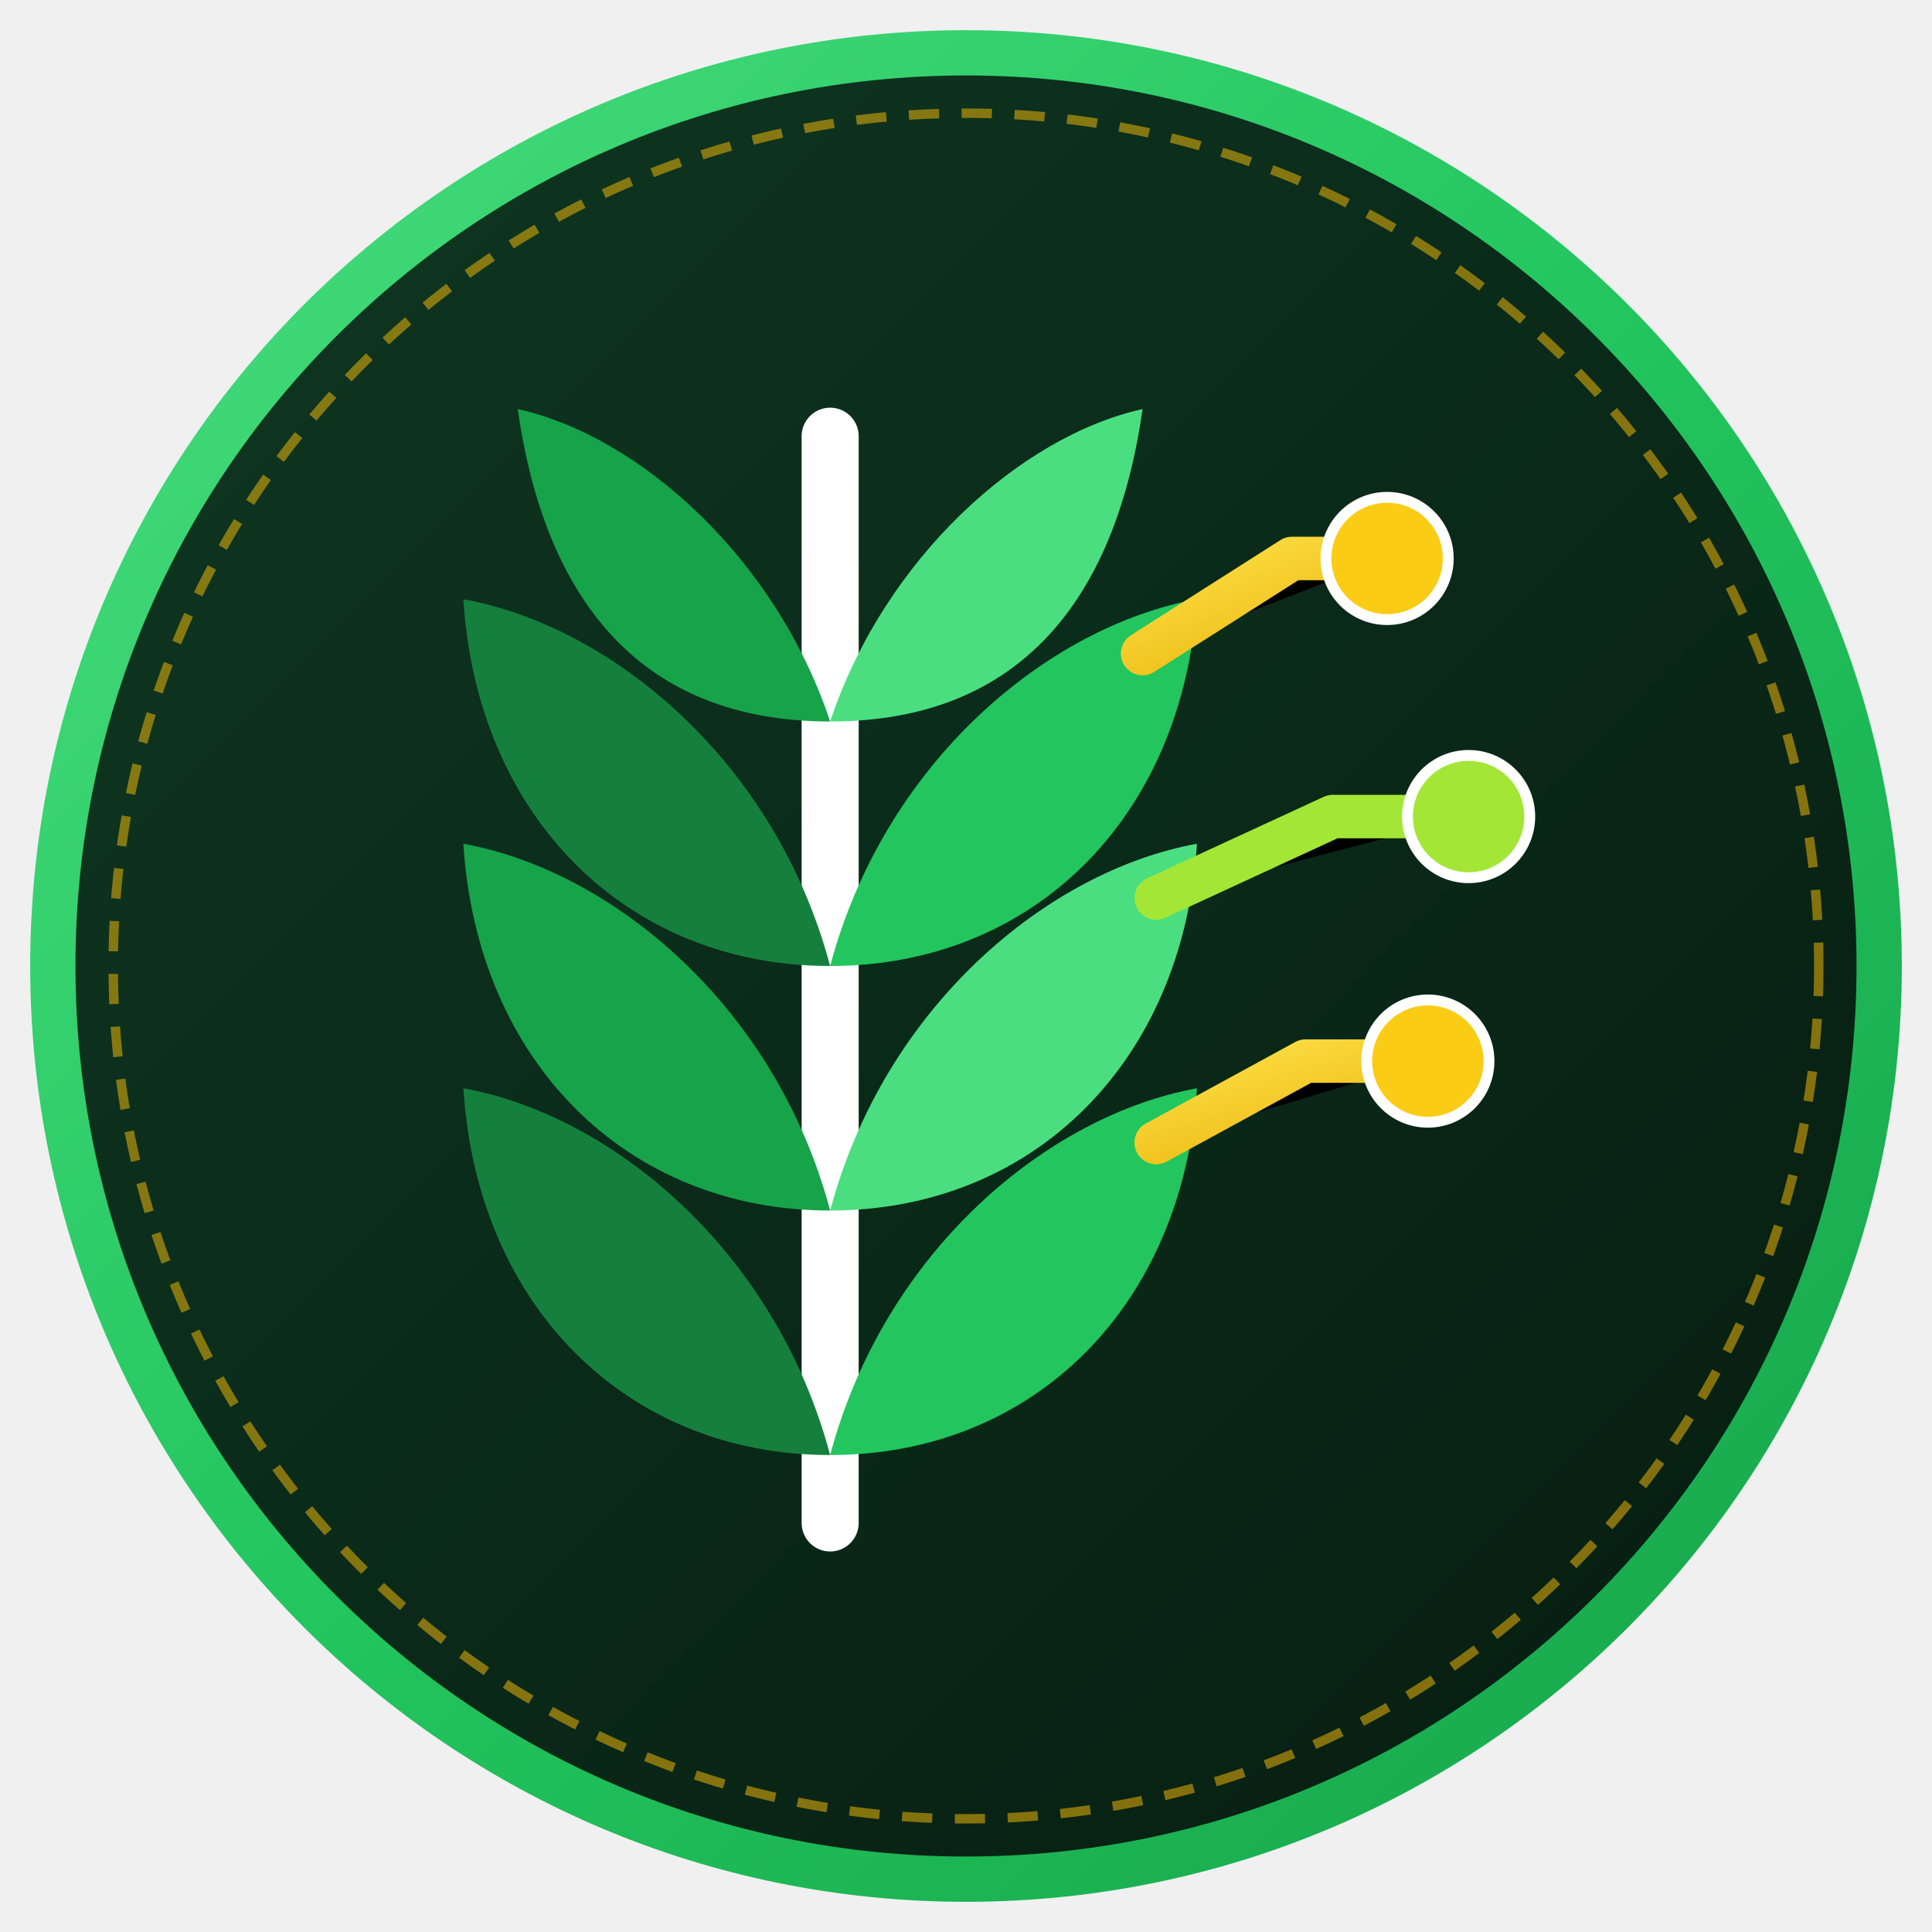
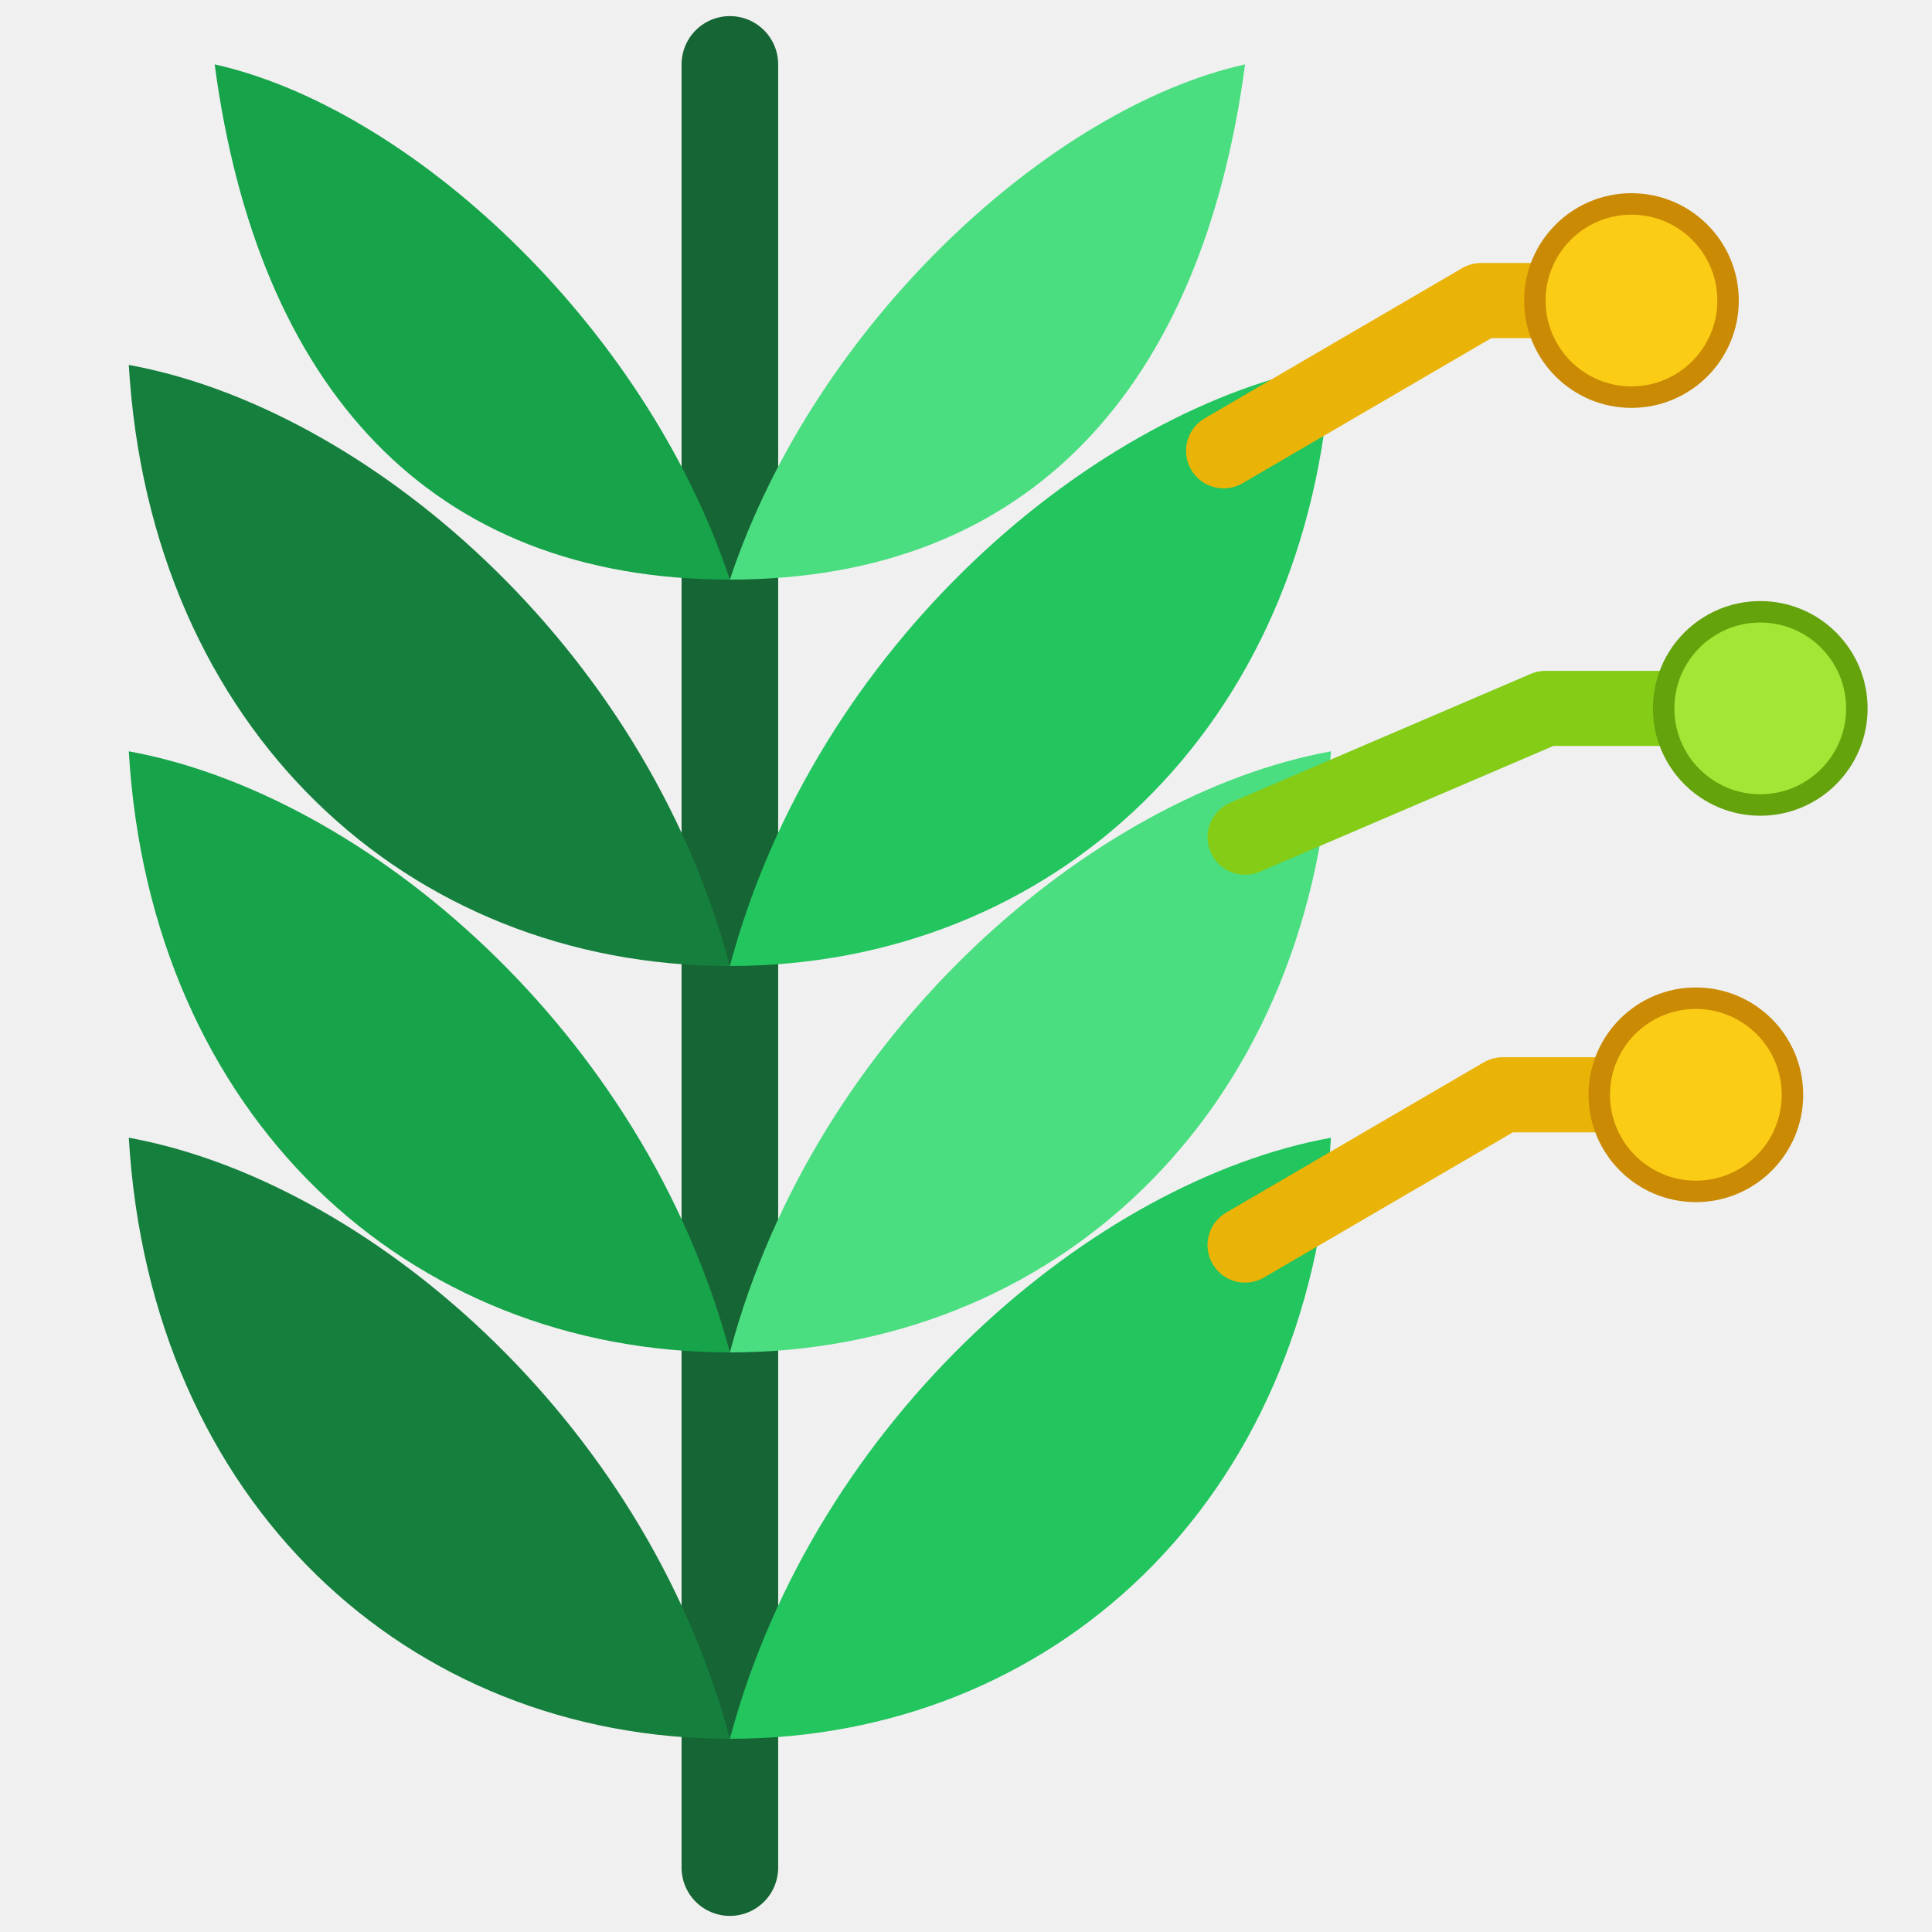
- <svg xmlns="http://www.w3.org/2000/svg" viewBox="0 0 512 512" width="512" height="512">
-   <defs>
-     <linearGradient id="mqulimaBg" x1="0%" y1="0%" x2="100%" y2="100%">
-       <stop offset="0%" stop-color="#0F3822" />
-       <stop offset="100%" stop-color="#061C10" />
-     </linearGradient>
-     <linearGradient id="mqulimaBorder" x1="0%" y1="0%" x2="100%" y2="100%">
-       <stop offset="0%" stop-color="#4ADE80" />
-       <stop offset="50%" stop-color="#22C55E" />
-       <stop offset="100%" stop-color="#16A34A" />
-     </linearGradient>
-     <linearGradient id="goldTraces" x1="0%" y1="0%" x2="100%" y2="100%">
-       <stop offset="0%" stop-color="#FDE047" />
-       <stop offset="100%" stop-color="#EAB308" />
-     </linearGradient>
-   </defs>
-   <circle cx="256" cy="256" r="248" fill="url(#mqulimaBorder)" />
-   <circle cx="256" cy="256" r="236" fill="url(#mqulimaBg)" />
-   <circle cx="256" cy="256" r="226" fill="none" stroke="#EAB308" stroke-width="2.5" stroke-dasharray="8 6" opacity="0.55" />
-   <g transform="translate(40, 61.6) scale(3.6)">
-     <path d="M 50 95 V 15" stroke="#FFFFFF" stroke-width="4.2" stroke-linecap="round" />
-     <path d="M 50 90 C 35 90, 24 79, 23 63 C 34 65, 46 75, 50 90 Z" fill="#15803D" />
-     <path d="M 50 72 C 35 72, 24 61, 23 45 C 34 47, 46 57, 50 72 Z" fill="#16A34A" />
-     <path d="M 50 54 C 35 54, 24 43, 23 27 C 34 29, 46 39, 50 54 Z" fill="#15803D" />
-     <path d="M 50 36 C 36 36, 29 27, 27 13 C 36 15, 46 24, 50 36 Z" fill="#16A34A" />
-     <path d="M 50 90 C 65 90, 76 79, 77 63 C 66 65, 54 75, 50 90 Z" fill="#22C55E" />
-     <path d="M 50 72 C 65 72, 76 61, 77 45 C 66 47, 54 57, 50 72 Z" fill="#4ADE80" />
-     <path d="M 50 54 C 65 54, 76 43, 77 27 C 66 29, 54 39, 50 54 Z" fill="#22C55E" />
-     <path d="M 50 36 C 64 36, 71 27, 73 13 C 64 15, 54 24, 50 36 Z" fill="#4ADE80" />
-     <path d="M 74 67 L 85 61 H 94" stroke="url(#goldTraces)" stroke-width="3.2" stroke-linecap="round" stroke-linejoin="round" />
-     <circle cx="94" cy="61" r="4.5" fill="#FACC15" stroke="#FFFFFF" stroke-width="0.8" />
-     <path d="M 74 49 L 87 43 H 97" stroke="#A3E635" stroke-width="3.2" stroke-linecap="round" stroke-linejoin="round" />
-     <circle cx="97" cy="43" r="4.5" fill="#A3E635" stroke="#FFFFFF" stroke-width="0.8" />
-     <path d="M 73 31 L 84 24 H 91" stroke="url(#goldTraces)" stroke-width="3.2" stroke-linecap="round" stroke-linejoin="round" />
-     <circle cx="91" cy="24" r="4.5" fill="#FACC15" stroke="#FFFFFF" stroke-width="0.8" />
-   </g>
+ <svg xmlns="http://www.w3.org/2000/svg" viewBox="19 10 84 90" width="512" height="512" fill="none">
+   <path d="M 50 97 V 13" stroke="#166534" stroke-width="4.5" stroke-linecap="round" />
+   <path d="M 50 91 C 35 91, 23 80, 22 63 C 33 65, 46 76, 50 91 Z" fill="#15803D" />
+   <path d="M 50 73 C 35 73, 23 62, 22 45 C 33 47, 46 58, 50 73 Z" fill="#16A34A" />
+   <path d="M 50 55 C 35 55, 23 44, 22 27 C 33 29, 46 40, 50 55 Z" fill="#15803D" />
+   <path d="M 50 37 C 36 37, 28 28, 26 13 C 35 15, 46 25, 50 37 Z" fill="#16A34A" />
+   <path d="M 50 91 C 65 91, 77 80, 78 63 C 67 65, 54 76, 50 91 Z" fill="#22C55E" />
+   <path d="M 50 73 C 65 73, 77 62, 78 45 C 67 47, 54 58, 50 73 Z" fill="#4ADE80" />
+   <path d="M 50 55 C 65 55, 77 44, 78 27 C 67 29, 54 40, 50 55 Z" fill="#22C55E" />
+   <path d="M 50 37 C 64 37, 72 28, 74 13 C 65 15, 54 25, 50 37 Z" fill="#4ADE80" />
+   <path d="M 74 68 L 86 61 H 95" stroke="#EAB308" stroke-width="3.5" stroke-linecap="round" stroke-linejoin="round" />
+   <circle cx="95" cy="61" r="4.5" fill="#FACC15" stroke="#CA8A04" stroke-width="1" />
+   <path d="M 74 49 L 88 43 H 98" stroke="#84CC16" stroke-width="3.5" stroke-linecap="round" stroke-linejoin="round" />
+   <circle cx="98" cy="43" r="4.5" fill="#A3E635" stroke="#65A30D" stroke-width="1" />
+   <path d="M 73 31 L 85 24 H 92" stroke="#EAB308" stroke-width="3.5" stroke-linecap="round" stroke-linejoin="round" />
+   <circle cx="92" cy="24" r="4.5" fill="#FACC15" stroke="#CA8A04" stroke-width="1" />
</svg>
